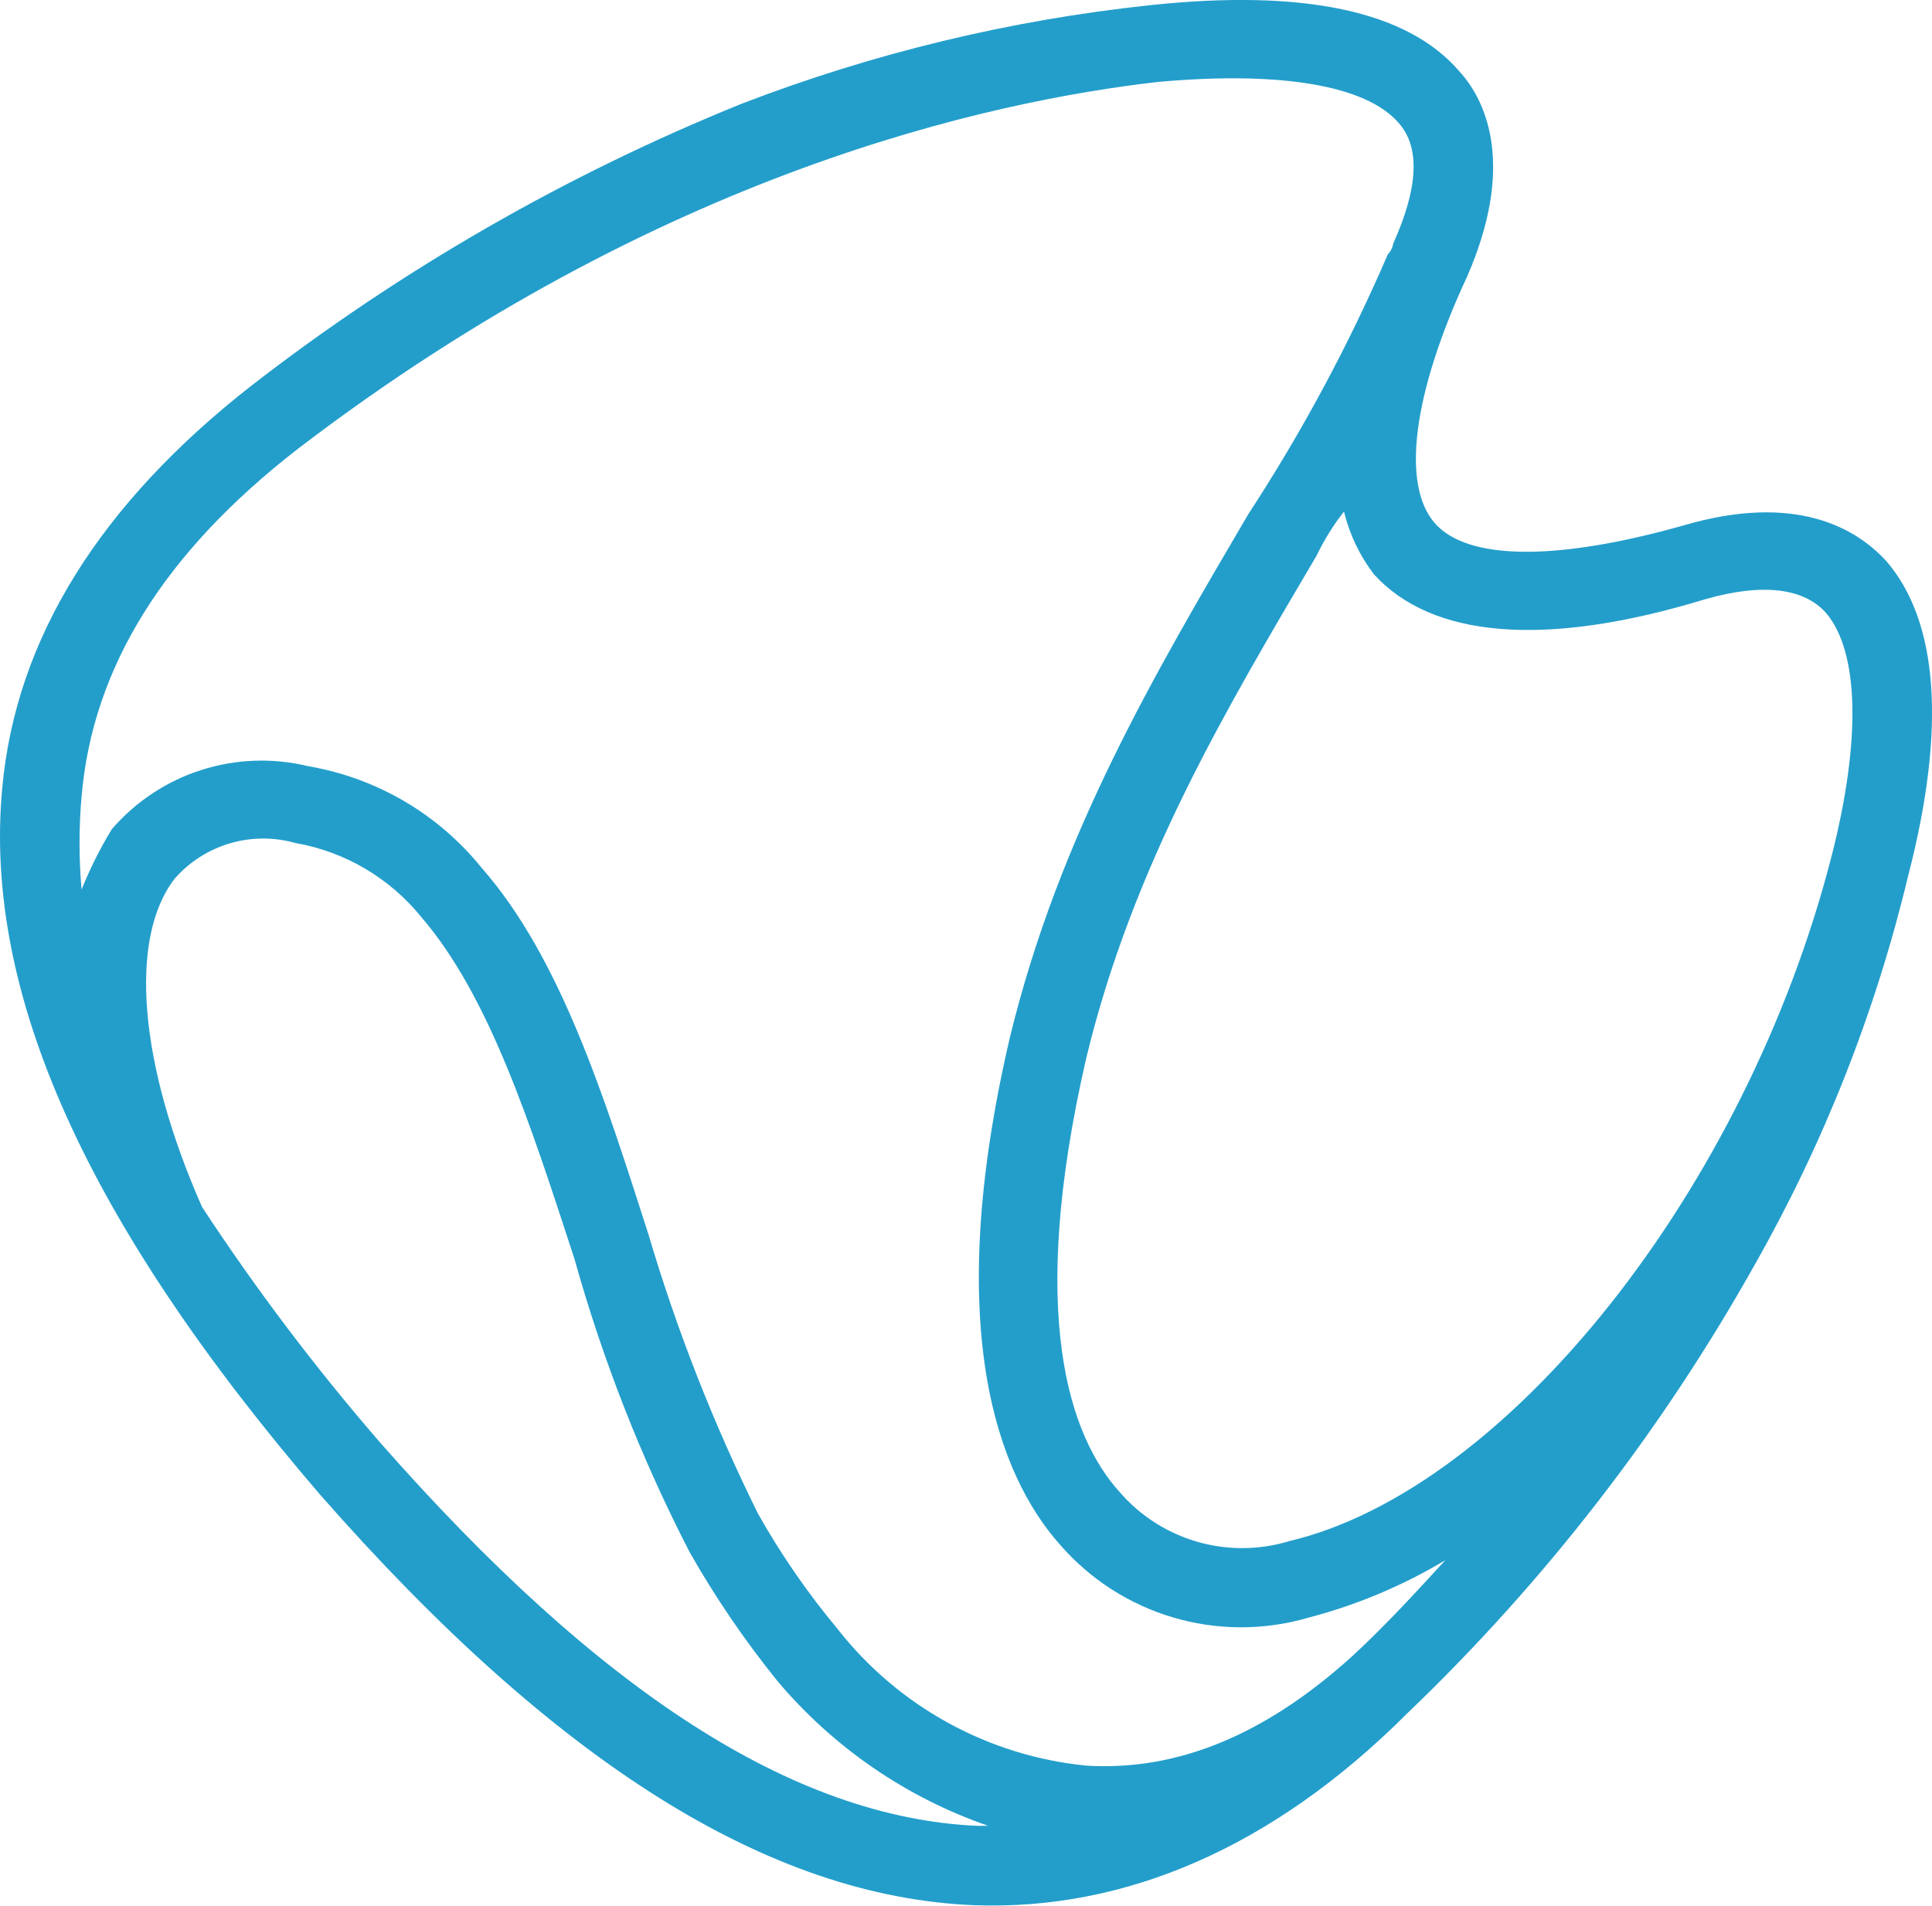
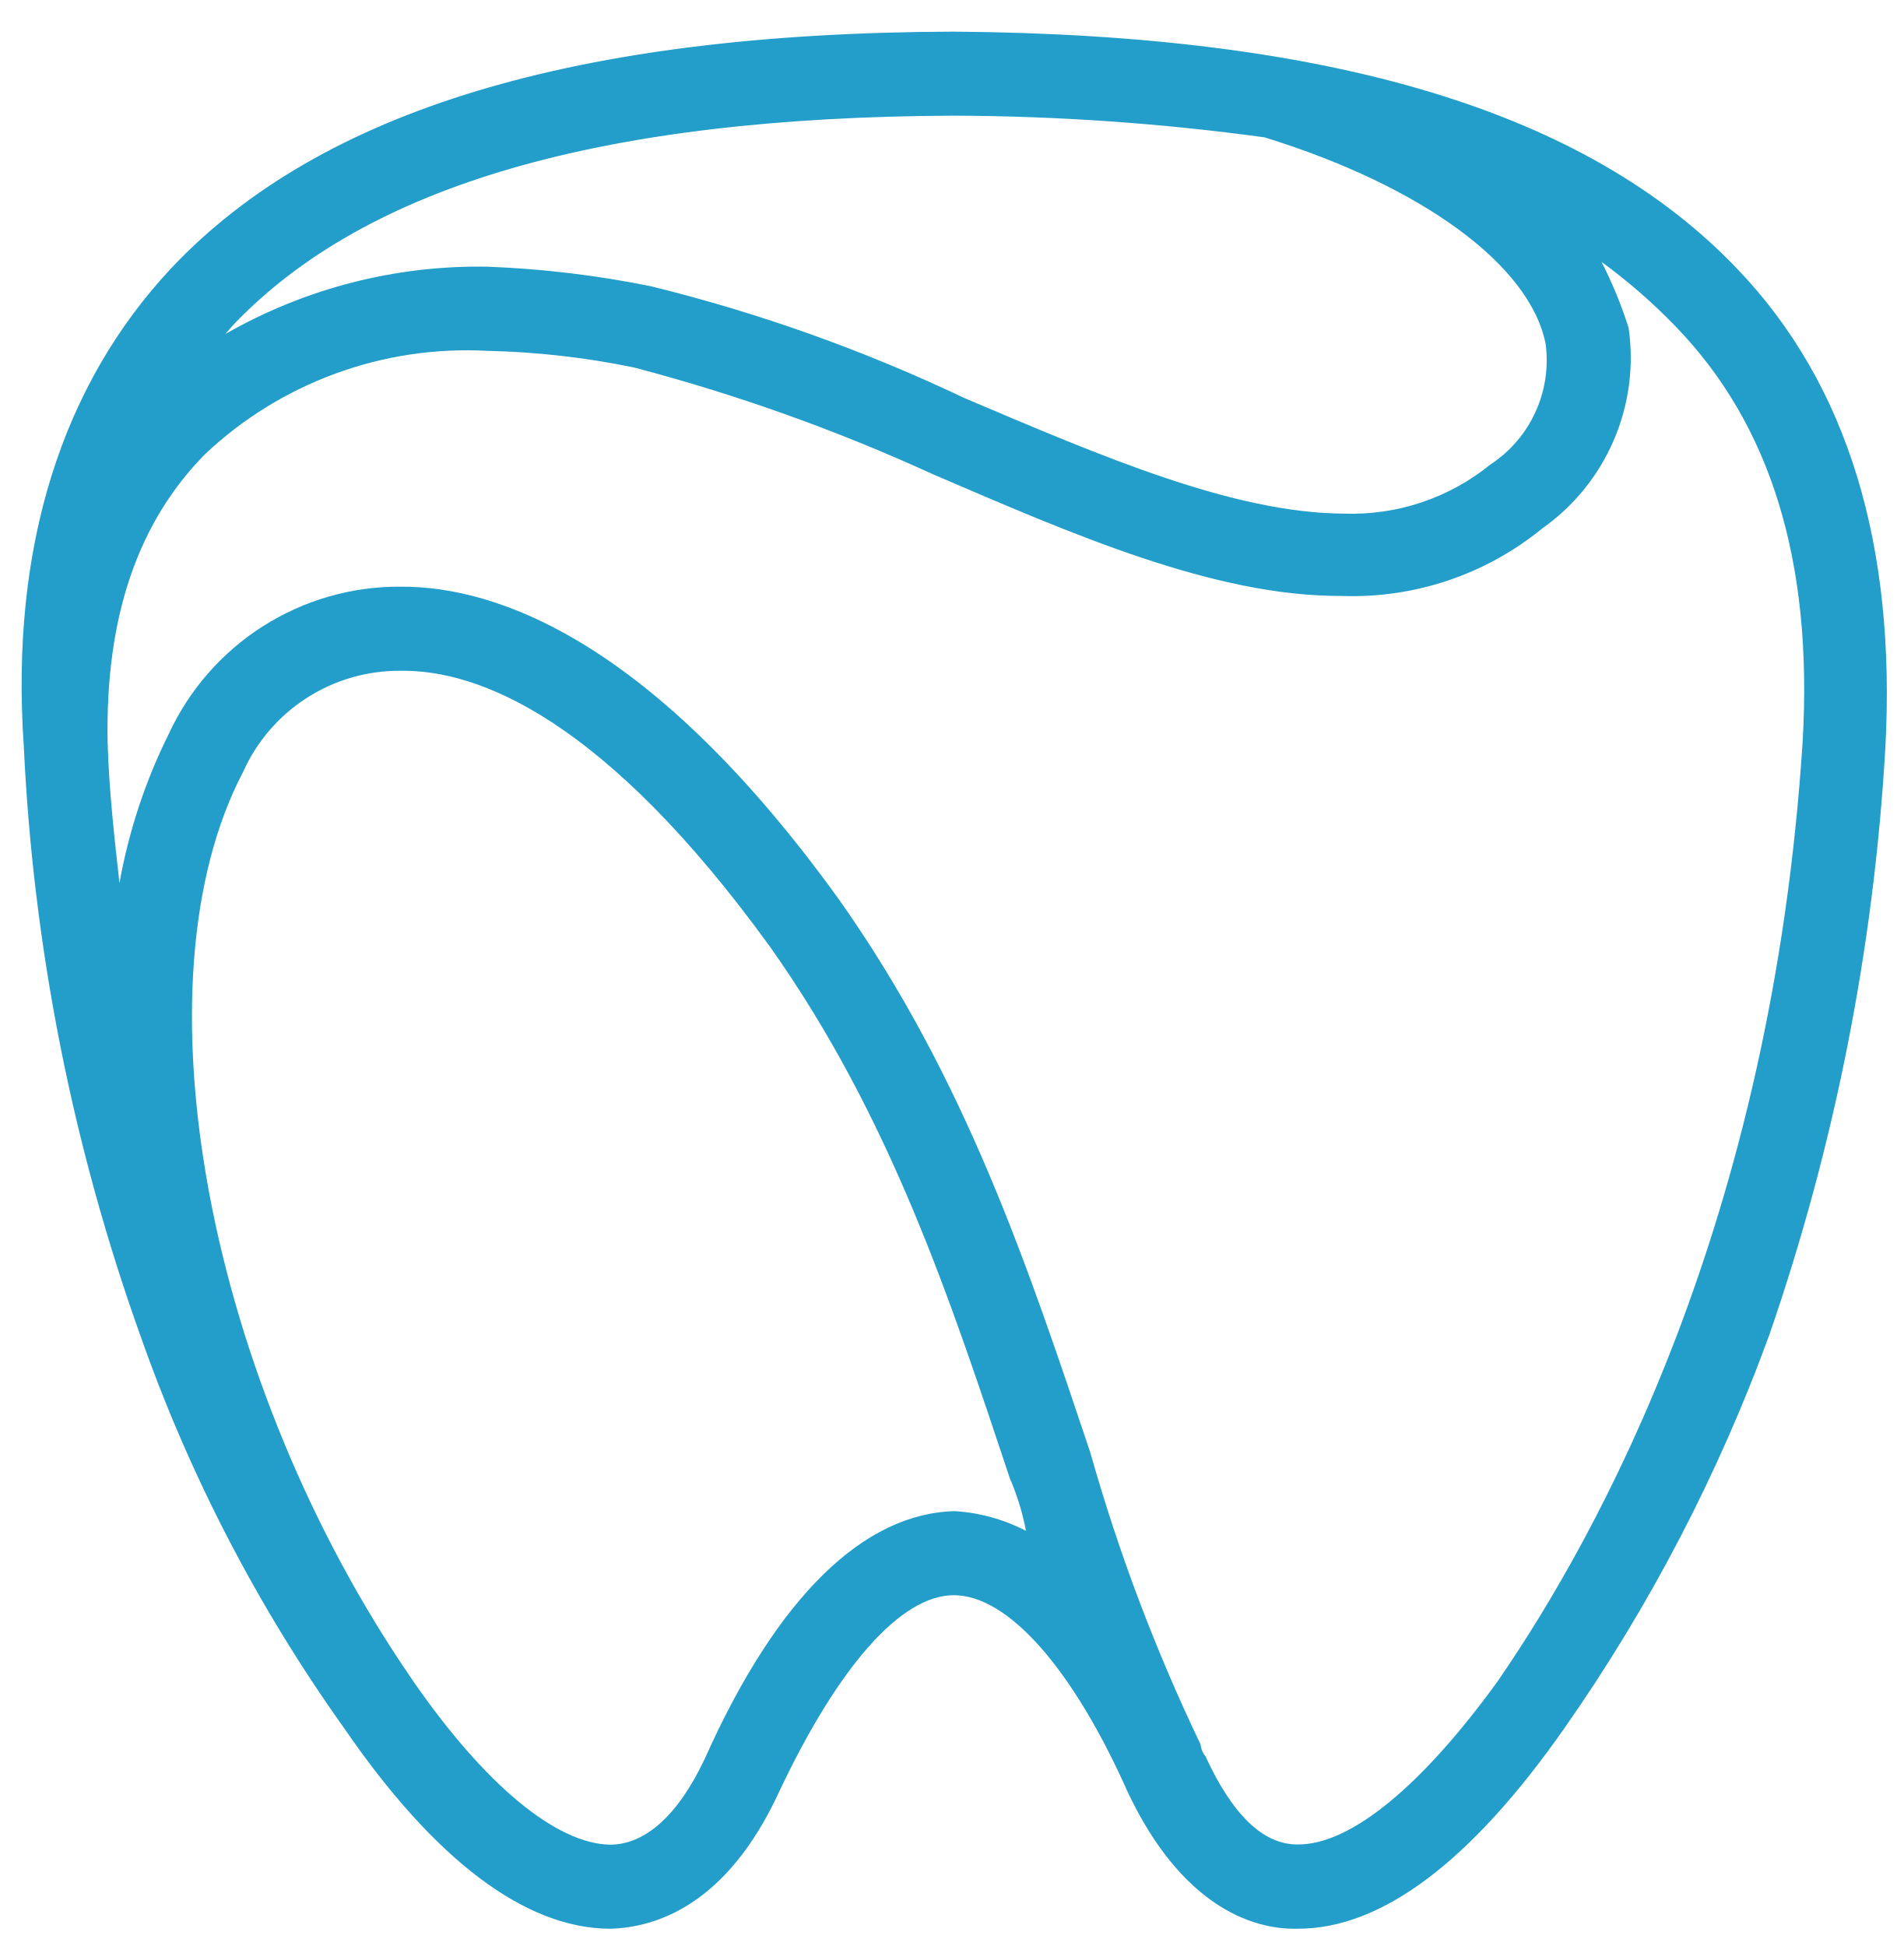
- <svg xmlns="http://www.w3.org/2000/svg" width="48.287" height="47.638" viewBox="0 0 48.287 47.638">
-   <path id="Path_9626" data-name="Path 9626" d="M61.744-84.111c3.764.137,7.46-1.437,10.814-4.791a48.055,48.055,0,0,0,8.692-11.224,37.282,37.282,0,0,0,3.833-9.719h0c.958-3.7.753-6.365-.548-7.871-.753-.821-2.259-1.711-5.065-.89-3.148.89-5.407.89-6.228-.068s-.548-3.217.821-6.16c1.163-2.669.548-4.312-.205-5.133h0c-1.3-1.506-3.9-2.053-7.734-1.643a40.237,40.237,0,0,0-10.2,2.464A51.538,51.538,0,0,0,43.676-122.1c-3.764,2.943-5.886,6.3-6.228,10.061-.479,5.133,2.122,10.882,7.939,17.658C51.273-87.67,56.611-84.317,61.744-84.111Zm.068-1.985c-4.586-.205-9.445-3.354-14.92-9.582a55.464,55.464,0,0,1-4.449-5.886h0c-1.574-3.559-1.848-6.707-.684-8.213a2.944,2.944,0,0,1,3.011-.89,5.2,5.2,0,0,1,3.148,1.848c1.711,1.985,2.738,5.2,3.833,8.555a38.838,38.838,0,0,0,2.875,7.323,23.97,23.97,0,0,0,2.19,3.217,12.032,12.032,0,0,0,5.27,3.627Zm-16.7-26.486a4.94,4.94,0,0,0-4.928,1.574,10.3,10.3,0,0,0-.753,1.506,13.212,13.212,0,0,1,0-2.327c.274-3.217,2.053-6.091,5.407-8.692,9.034-6.912,17.315-8.692,21.49-9.171,3.011-.274,5.2.068,6.023,1.027h0c.548.616.479,1.643-.137,3.011a.519.519,0,0,1-.137.274h0a43.061,43.061,0,0,1-3.49,6.5c-2.327,3.97-4.722,8.008-5.954,13.072-1.711,7.323-.274,10.95,1.232,12.661A5.994,5.994,0,0,0,70.094-91.3a13.082,13.082,0,0,0,3.422-1.437c-.753.821-1.506,1.643-2.327,2.4C69-88.355,66.809-87.465,64.55-87.6a9.021,9.021,0,0,1-6.228-3.422A19.2,19.2,0,0,1,56.337-93.9a43.638,43.638,0,0,1-2.738-6.981c-1.1-3.422-2.19-6.912-4.175-9.171A7.1,7.1,0,0,0,45.113-112.583Zm38.053,2.259c-2.122,8.281-8.076,15.81-13.551,17.11a4.047,4.047,0,0,1-4.243-1.232c-1.232-1.369-2.327-4.38-.821-10.882,1.163-4.791,3.49-8.692,5.749-12.525a5.911,5.911,0,0,1,.684-1.1,4.2,4.2,0,0,0,.753,1.574c1.437,1.574,4.243,1.848,8.281.616,1.437-.411,2.464-.274,3.011.342C83.85-115.457,83.919-113.267,83.166-110.324Z" transform="translate(-37.392 131.741)" fill="#239ecb" />
+ <svg xmlns="http://www.w3.org/2000/svg" width="45" height="46" viewBox="0 0 45 46" fill="none">
+   <path d="M4.055 6.332C1.479 9.08 0.237 12.9 0.562 17.632C0.785 22.385 1.712 27.079 3.314 31.559C4.473 34.861 6.092 37.984 8.123 40.834C10.283 43.987 12.427 45.584 14.417 45.592C15.53 45.564 17.191 45.013 18.415 42.358C19.812 39.4 21.297 37.697 22.558 37.708C23.82 37.718 25.344 39.408 26.663 42.374C27.911 45.004 29.554 45.62 30.668 45.591C32.657 45.601 34.778 44 36.987 40.84C39.001 37.962 40.63 34.832 41.831 31.531C43.374 27.058 44.295 22.393 44.566 17.669C44.82 12.897 43.683 9.092 41.072 6.363C37.517 2.63 31.474 0.814 22.544 0.748C13.617 0.776 7.583 2.598 4.055 6.332ZM5.507 7.687C8.674 4.365 14.241 2.77 22.533 2.734C24.995 2.742 27.454 2.913 29.893 3.247C33.611 4.399 36.164 6.26 36.535 8.127C36.608 8.678 36.525 9.238 36.293 9.743C36.062 10.249 35.692 10.678 35.227 10.982C34.252 11.774 33.022 12.186 31.766 12.141C29.145 12.127 26.047 10.789 22.798 9.41C20.424 8.281 17.941 7.395 15.388 6.767C14.115 6.508 12.823 6.354 11.524 6.304C9.353 6.266 7.212 6.815 5.328 7.895L5.507 7.687ZM36.446 12.498C37.194 11.973 37.781 11.252 38.143 10.413C38.505 9.575 38.628 8.652 38.497 7.749C38.327 7.213 38.112 6.692 37.857 6.191C38.485 6.649 39.072 7.16 39.611 7.72C41.856 10.04 42.854 13.27 42.612 17.507C41.888 28.859 37.789 36.272 35.407 39.734C33.636 42.184 31.94 43.609 30.676 43.6C29.852 43.608 29.123 42.882 28.496 41.518C28.43 41.438 28.389 41.339 28.379 41.235C27.314 39.013 26.442 36.704 25.772 34.334C24.308 29.971 22.837 25.512 19.828 21.257C15.432 15.156 11.753 13.856 9.474 13.868C8.322 13.859 7.191 14.184 6.219 14.801C5.246 15.419 4.472 16.304 3.989 17.35C3.435 18.463 3.043 19.65 2.824 20.874C2.7 19.767 2.575 18.659 2.544 17.543C2.487 14.591 3.256 12.354 4.842 10.74C5.73 9.901 6.78 9.252 7.926 8.832C9.073 8.411 10.294 8.228 11.513 8.293C12.681 8.318 13.844 8.45 14.987 8.687C17.409 9.323 19.772 10.167 22.049 11.209C25.352 12.628 28.699 14.099 31.706 14.087C33.426 14.15 35.111 13.586 36.446 12.499L36.446 12.498ZM9.743 39.702C4.894 32.662 3.13 23.227 5.747 18.245C6.068 17.529 6.59 16.923 7.25 16.498C7.91 16.074 8.679 15.851 9.463 15.856C11.305 15.826 14.294 16.979 18.206 22.386C21.054 26.41 22.466 30.728 23.872 34.949C24.044 35.346 24.171 35.762 24.252 36.187C23.73 35.916 23.158 35.757 22.571 35.721C20.44 35.77 18.39 37.706 16.666 41.559C16.032 42.913 15.254 43.597 14.43 43.605C13.164 43.592 11.467 42.205 9.743 39.704L9.743 39.702Z" fill="#239ECB" />
</svg>
